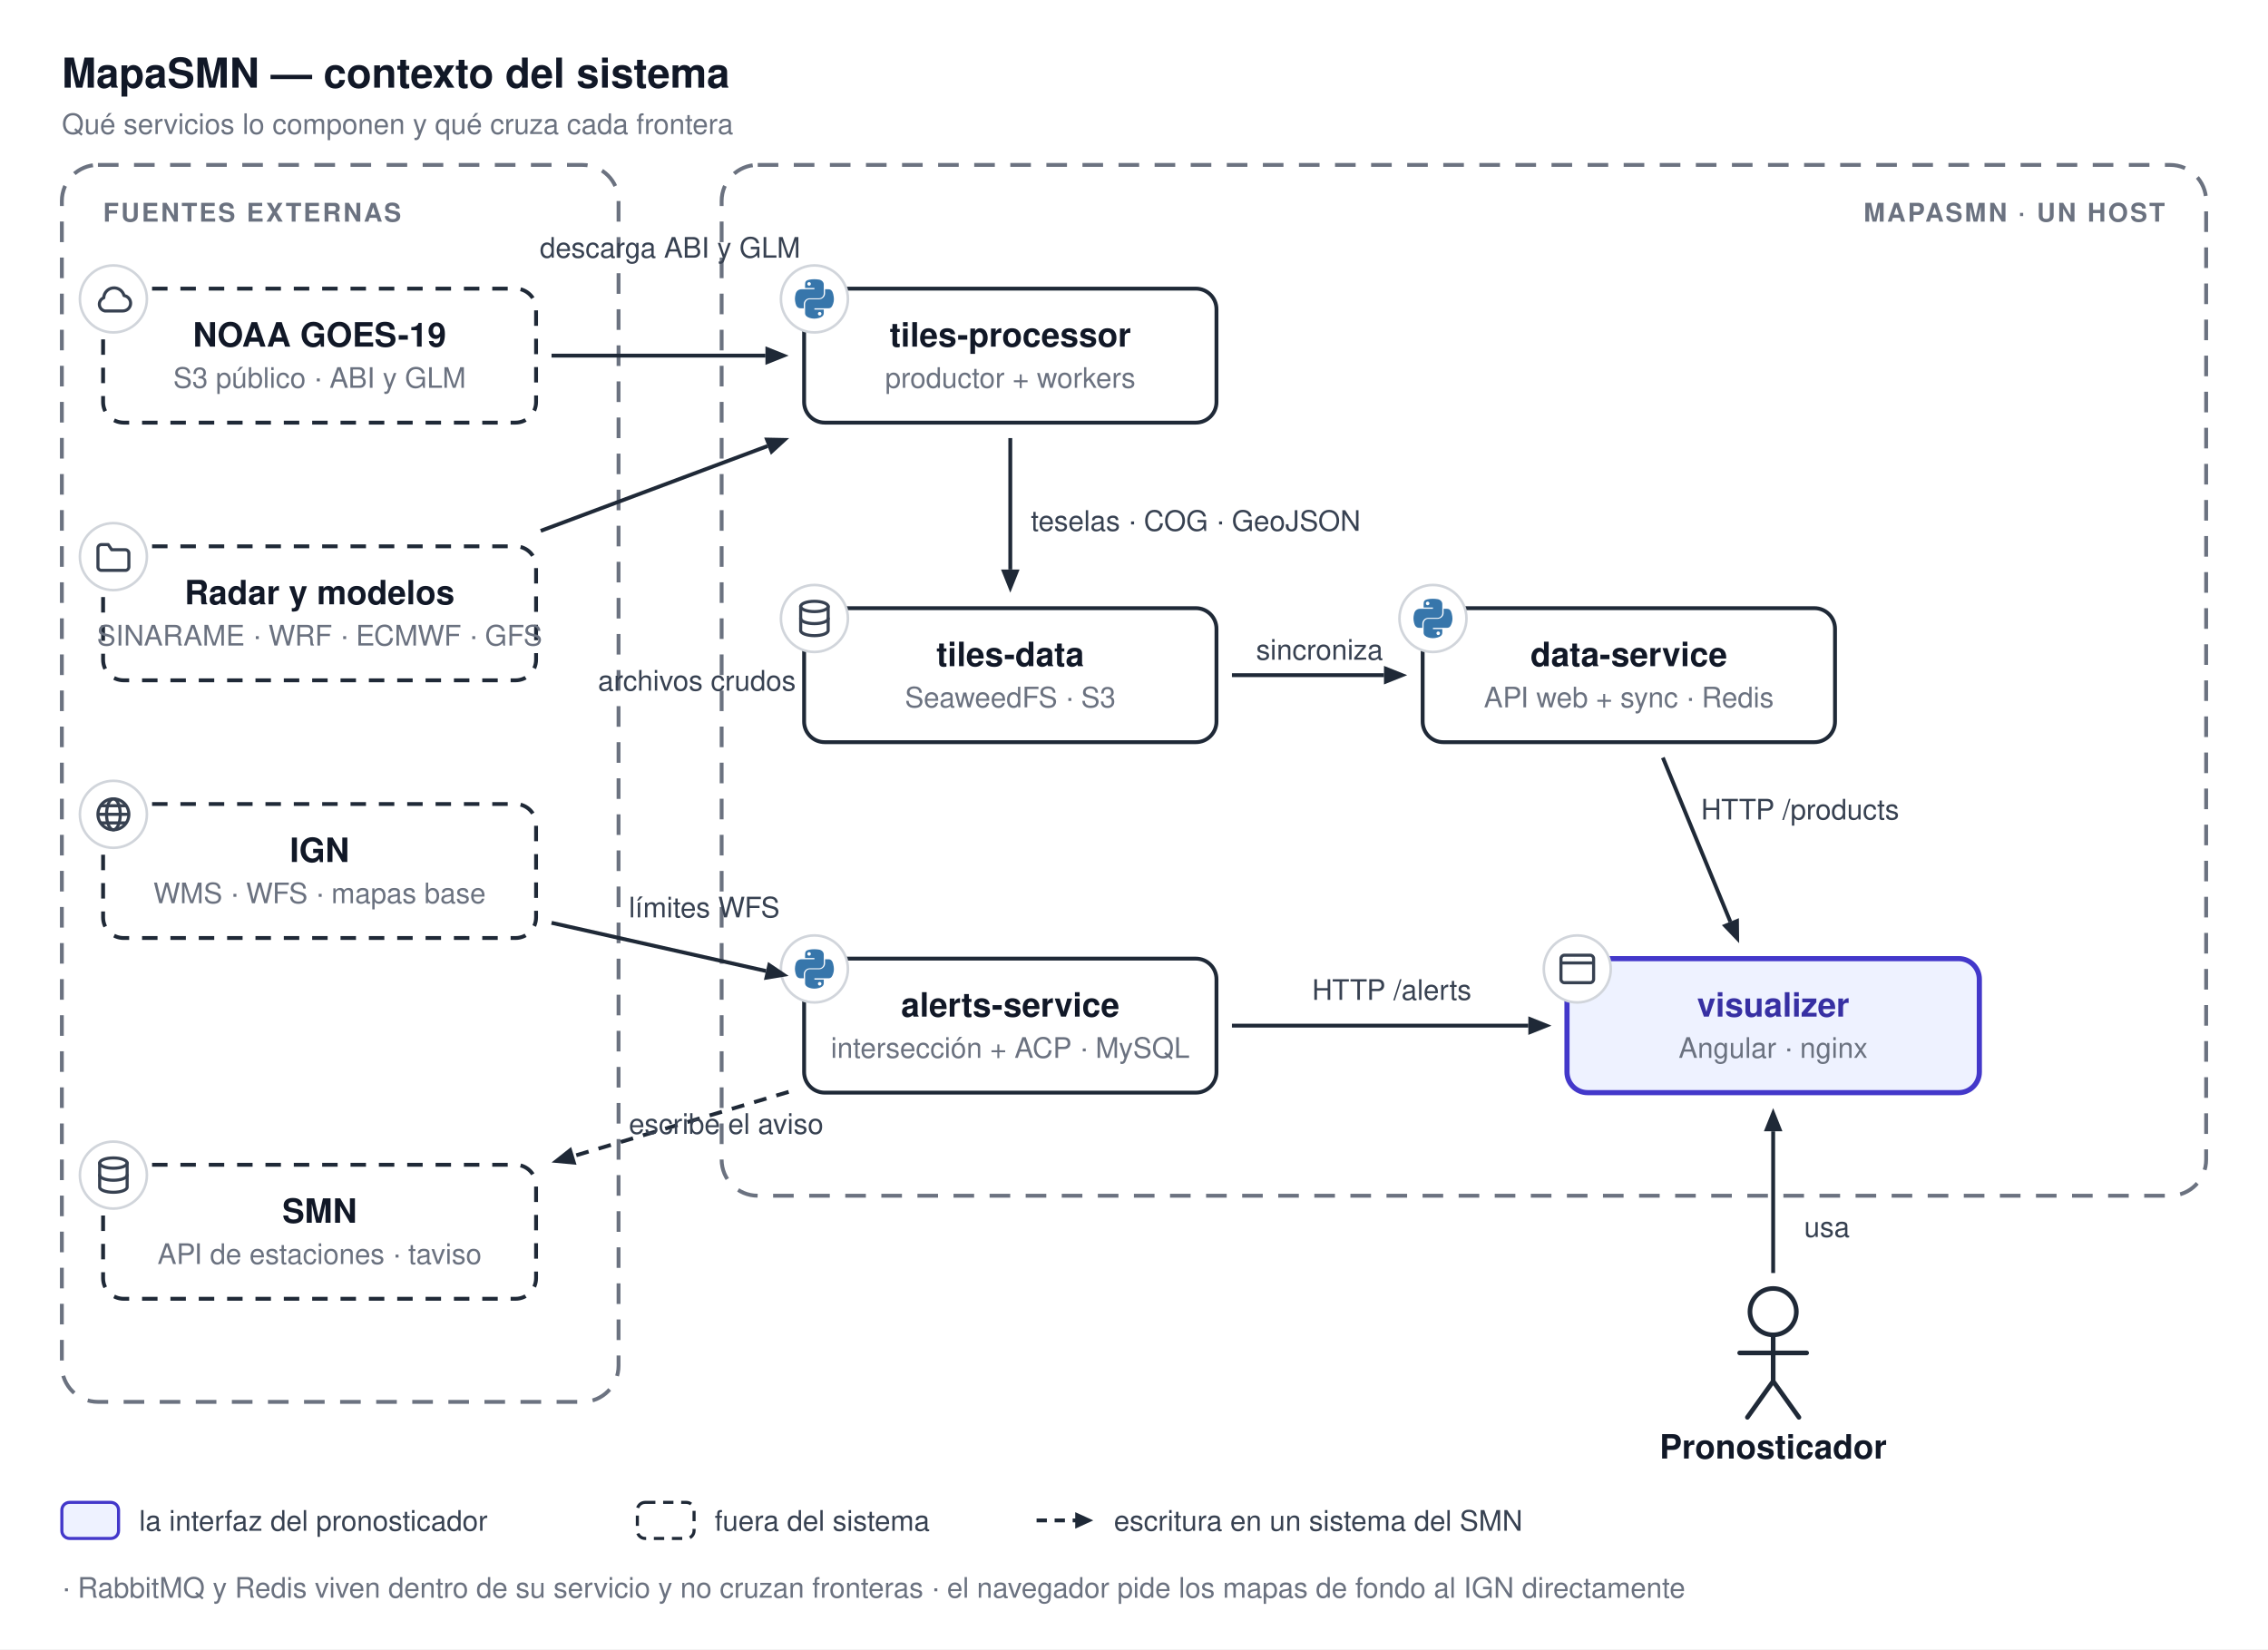
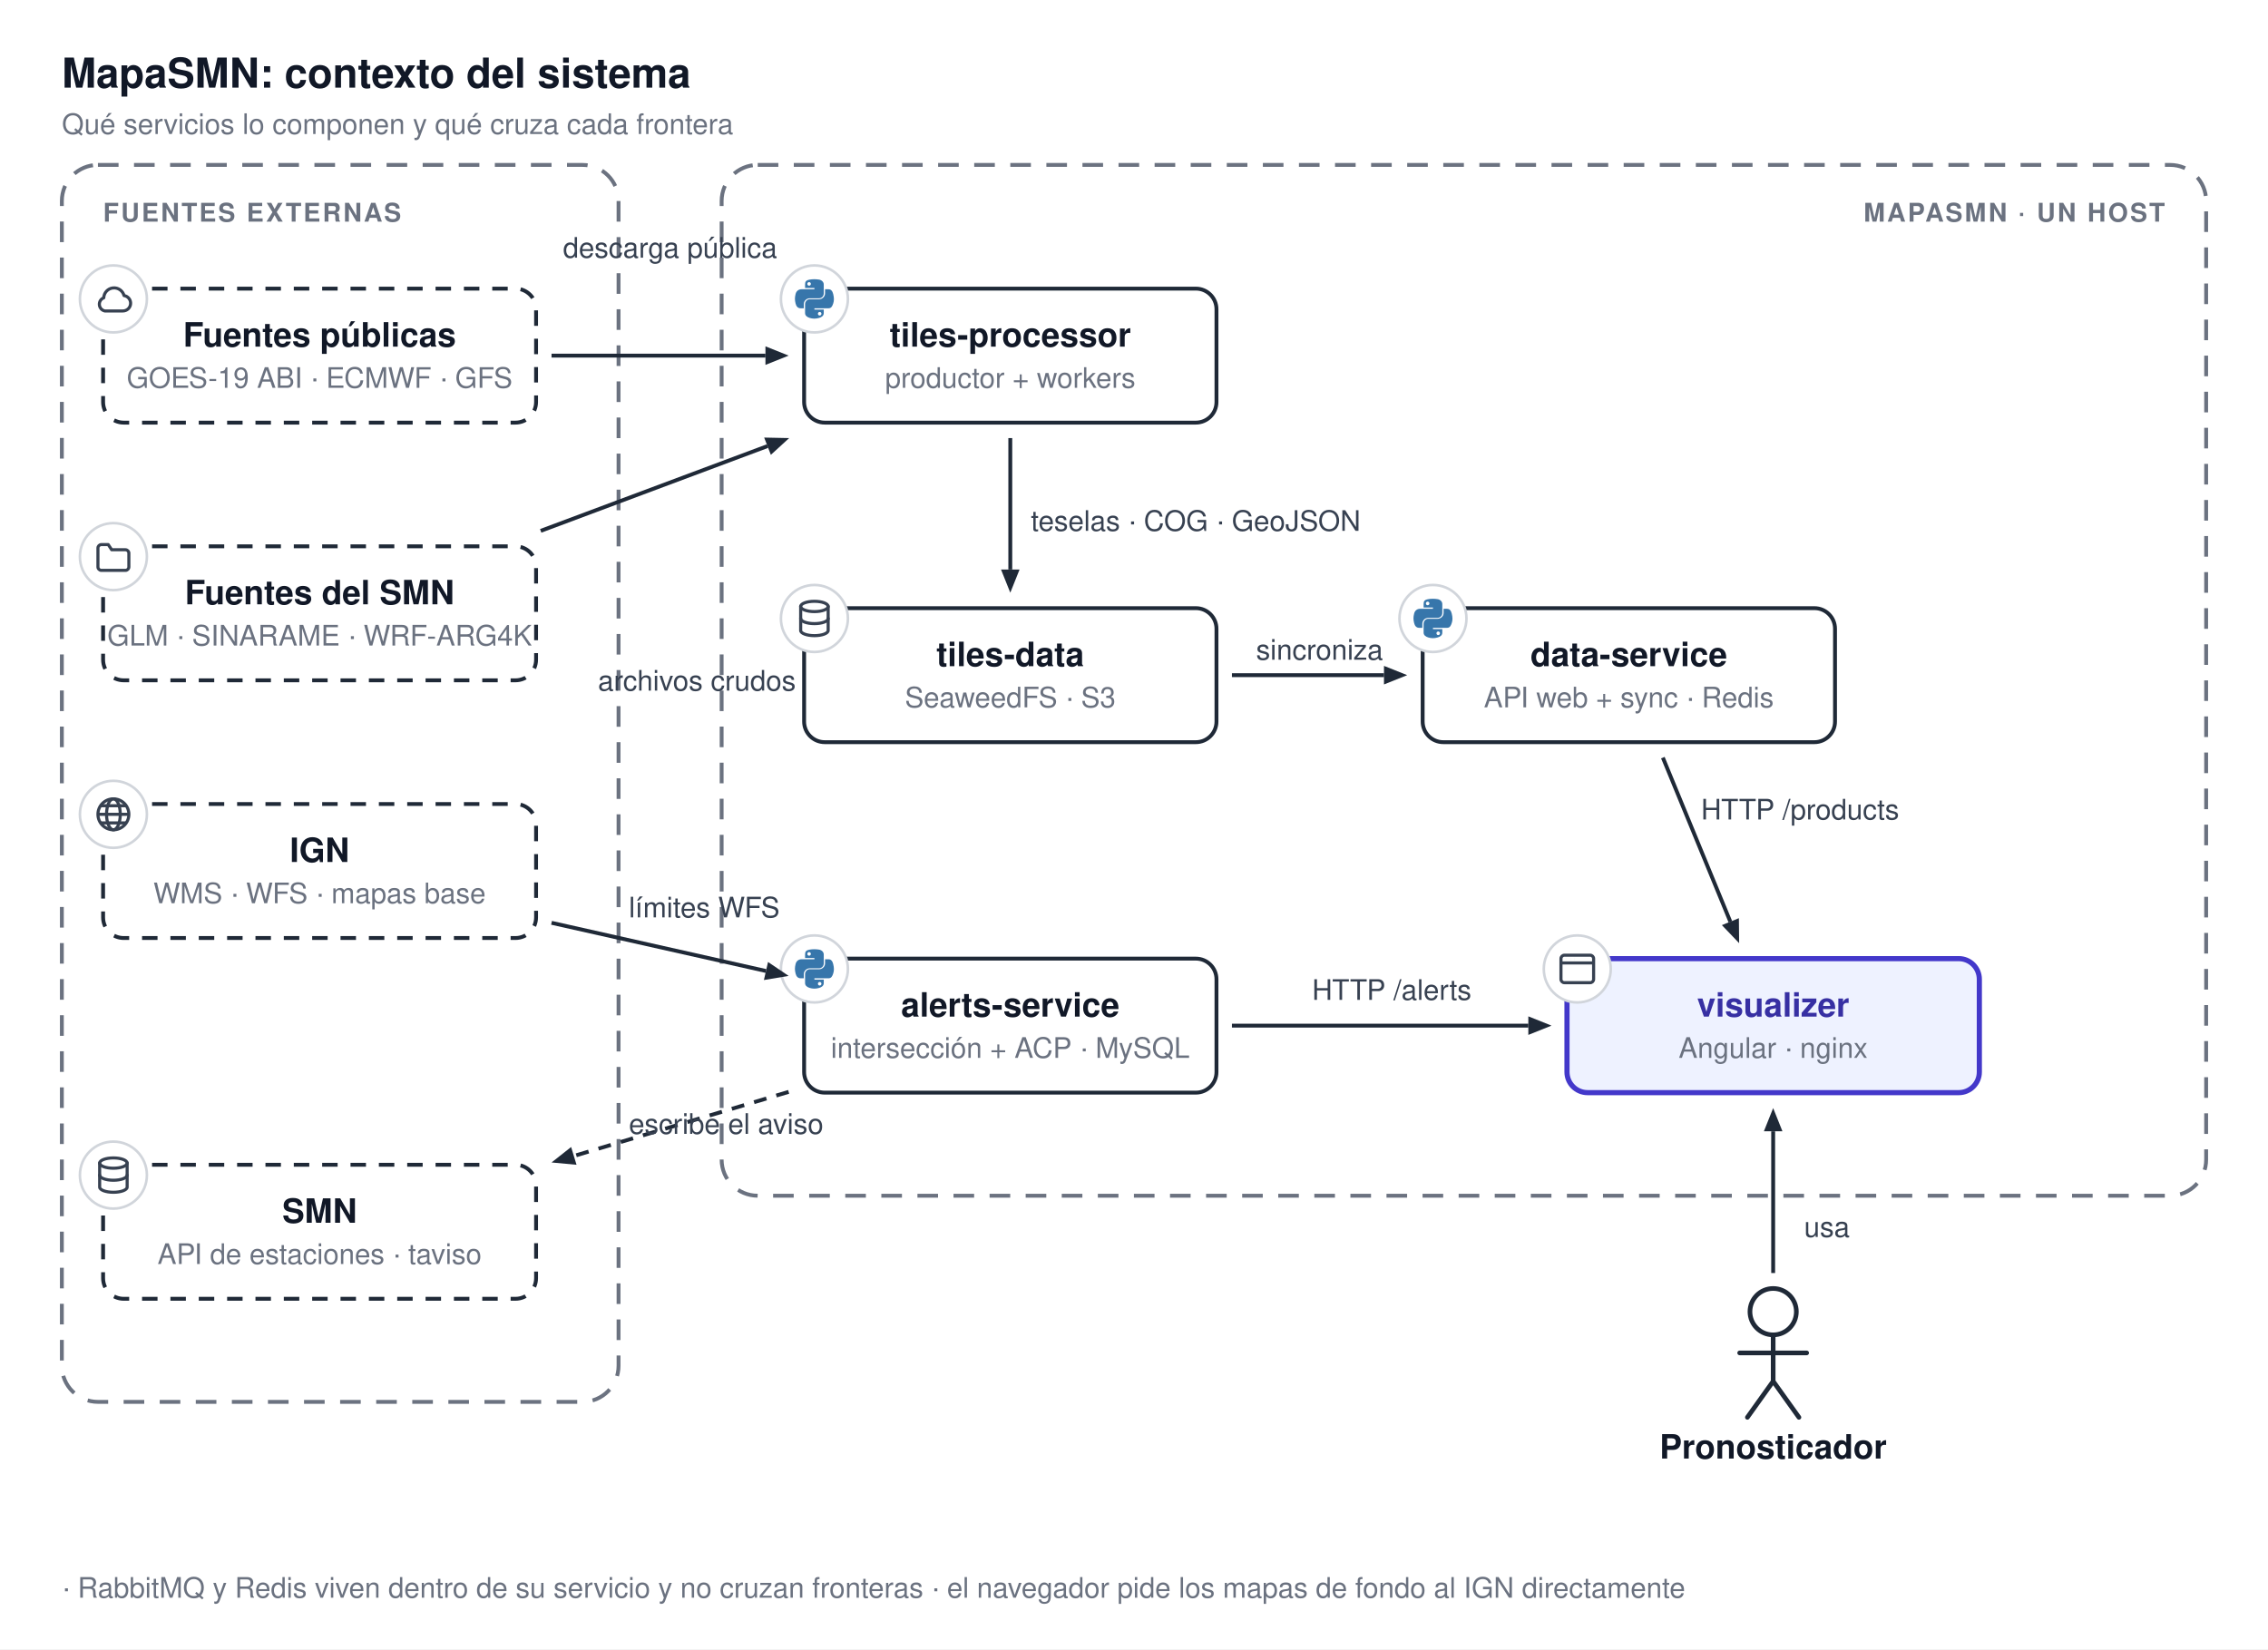
<svg xmlns="http://www.w3.org/2000/svg" viewBox="0 0 880 640" font-family="system-ui, 'Segoe UI', Helvetica, Arial, sans-serif">
  <rect width="880" height="640" fill="#ffffff" />
-   <text x="24" y="34" font-size="16" font-weight="600" fill="#111827">MapaSMN — contexto del sistema</text>
+   <text x="24" y="34" font-size="16" font-weight="600" fill="#111827">MapaSMN: contexto del sistema</text>
  <text x="24" y="52" font-size="11" fill="#6b7280">Qué servicios lo componen y qué cruza cada frontera</text>
  <rect x="24" y="64" width="216" height="480" rx="14" fill="none" stroke="#6b7280" stroke-width="1.5" stroke-dasharray="8 6" />
  <text x="40" y="86" font-size="10" font-weight="600" letter-spacing="0.08em" fill="#6b7280">FUENTES EXTERNAS</text>
  <rect x="280" y="64" width="576" height="400" rx="14" fill="none" stroke="#6b7280" stroke-width="1.5" stroke-dasharray="8 6" />
  <text x="840" y="86" font-size="10" font-weight="600" letter-spacing="0.08em" fill="#6b7280" text-anchor="end">MAPASMN · UN HOST</text>
  <rect x="40" y="112" width="168" height="52" rx="8" fill="#ffffff" stroke="#1f2937" stroke-width="1.5" stroke-dasharray="6 5" />
-   <text x="124.0" y="134.5" font-size="13" font-weight="600" fill="#111827" text-anchor="middle">NOAA GOES-19</text>
-   <text x="124.0" y="150.5" font-size="11" fill="#6b7280" text-anchor="middle">S3 público · ABI y GLM</text>
+   <text x="124.0" y="134.5" font-size="13" font-weight="600" fill="#111827" text-anchor="middle">Fuentes públicas</text>
+   <text x="124.0" y="150.5" font-size="11" fill="#6b7280" text-anchor="middle">GOES-19 ABI · ECMWF · GFS</text>
  <circle cx="44" cy="116" r="13" fill="#ffffff" stroke="#d1d5db" />
-   <g transform="translate(36.0 108.0) scale(0.6667)" fill="none" stroke="#374151" stroke-width="1.8" stroke-linecap="round" stroke-linejoin="round">
+   <g transform="translate(36 108) scale(0.6667)" fill="none" stroke="#374151" stroke-width="1.8" stroke-linecap="round" stroke-linejoin="round">
    <path d="M17.5 19a4.5 4.5 0 0 0 .69-8.95 6 6 0 0 0-11.8 1.3A4 4 0 0 0 7 19z" />
  </g>
  <rect x="40" y="212" width="168" height="52" rx="8" fill="#ffffff" stroke="#1f2937" stroke-width="1.5" stroke-dasharray="6 5" />
-   <text x="124.0" y="234.5" font-size="13" font-weight="600" fill="#111827" text-anchor="middle">Radar y modelos</text>
-   <text x="124.0" y="250.5" font-size="11" fill="#6b7280" text-anchor="middle">SINARAME · WRF · ECMWF · GFS</text>
+   <text x="124.0" y="234.5" font-size="13" font-weight="600" fill="#111827" text-anchor="middle">Fuentes del SMN</text>
+   <text x="124.0" y="250.5" font-size="11" fill="#6b7280" text-anchor="middle">GLM · SINARAME · WRF-ARG4K</text>
  <circle cx="44" cy="216" r="13" fill="#ffffff" stroke="#d1d5db" />
-   <g transform="translate(36.0 208.0) scale(0.6667)" fill="none" stroke="#374151" stroke-width="1.8" stroke-linejoin="round">
+   <g transform="translate(36 208) scale(0.6667)" fill="none" stroke="#374151" stroke-width="1.8" stroke-linejoin="round">
    <path d="M3 7a2 2 0 0 1 2-2h4l2 3h8a2 2 0 0 1 2 2v8a2 2 0 0 1-2 2H5a2 2 0 0 1-2-2z" />
  </g>
  <rect x="40" y="312" width="168" height="52" rx="8" fill="#ffffff" stroke="#1f2937" stroke-width="1.5" stroke-dasharray="6 5" />
  <text x="124.0" y="334.5" font-size="13" font-weight="600" fill="#111827" text-anchor="middle">IGN</text>
  <text x="124.0" y="350.5" font-size="11" fill="#6b7280" text-anchor="middle">WMS · WFS · mapas base</text>
  <circle cx="44" cy="316" r="13" fill="#ffffff" stroke="#d1d5db" />
-   <g transform="translate(36.0 308.0) scale(0.6667)" fill="none" stroke="#374151" stroke-width="1.8">
+   <g transform="translate(36 308) scale(0.6667)" fill="none" stroke="#374151" stroke-width="1.8">
    <circle cx="12" cy="12" r="9" />
    <ellipse cx="12" cy="12" rx="4" ry="9" />
    <path d="M3 12h18M4.5 7h15M4.5 17h15" />
  </g>
  <rect x="40" y="452" width="168" height="52" rx="8" fill="#ffffff" stroke="#1f2937" stroke-width="1.5" stroke-dasharray="6 5" />
  <text x="124.0" y="474.5" font-size="13" font-weight="600" fill="#111827" text-anchor="middle">SMN</text>
  <text x="124.0" y="490.5" font-size="11" fill="#6b7280" text-anchor="middle">API de estaciones · taviso</text>
  <circle cx="44" cy="456" r="13" fill="#ffffff" stroke="#d1d5db" />
-   <g transform="translate(36.0 448.0) scale(0.6667)" fill="none" stroke="#374151" stroke-width="1.8" stroke-linecap="round">
+   <g transform="translate(36 448) scale(0.6667)" fill="none" stroke="#374151" stroke-width="1.8" stroke-linecap="round">
    <ellipse cx="12" cy="5" rx="8" ry="3" />
    <path d="M4 5v14c0 1.66 3.58 3 8 3s8-1.34 8-3V5" />
    <path d="M4 12c0 1.66 3.58 3 8 3s8-1.34 8-3" />
  </g>
  <rect x="312" y="112" width="160" height="52" rx="8" fill="#ffffff" stroke="#1f2937" stroke-width="1.5" />
  <text x="392.0" y="134.5" font-size="13" font-weight="600" fill="#111827" text-anchor="middle">tiles-processor</text>
  <text x="392.0" y="150.5" font-size="11" fill="#6b7280" text-anchor="middle">productor + workers</text>
  <circle cx="316" cy="116" r="13" fill="#ffffff" stroke="#d1d5db" />
-   <g transform="translate(308.0 108.0) scale(0.125)">
+   <g transform="translate(308 108) scale(0.125)">
    <path fill="#3776AB" d="M49.33 62h29.159C86.606 62 93 55.132 93 46.981V19.183c0-7.912-6.632-13.856-14.555-15.176-5.014-.835-10.195-1.215-15.187-1.191-4.99.023-9.612.448-13.805 1.191C37.098 6.188 35 10.758 35 19.183V30h29v4H23.776c-8.484 0-15.914 5.108-18.237 14.811-2.681 11.12-2.8 17.919 0 29.53C7.614 86.983 12.569 93 21.054 93H31V79.952C31 70.315 39.428 62 49.33 62zm-1.838-39.11c-3.026 0-5.478-2.479-5.478-5.545 0-3.079 2.451-5.581 5.478-5.581 3.015 0 5.479 2.502 5.479 5.581-.001 3.066-2.465 5.545-5.479 5.545zm74.789 25.921C120.183 40.363 116.178 34 107.682 34H97v12.981C97 57.031 88.206 65 78.489 65H49.33C41.342 65 35 72.326 35 80.326v27.8c0 7.91 6.745 12.564 14.462 14.834 9.242 2.717 17.994 3.208 29.051 0C85.862 120.831 93 116.549 93 108.126V97H64v-4h43.682c8.484 0 11.647-5.776 14.599-14.66 3.047-9.145 2.916-17.799 0-29.529zm-41.955 55.606c3.027 0 5.479 2.479 5.479 5.547 0 3.076-2.451 5.579-5.479 5.579-3.015 0-5.478-2.502-5.478-5.579 0-3.068 2.463-5.547 5.478-5.547z" />
  </g>
  <rect x="312" y="236" width="160" height="52" rx="8" fill="#ffffff" stroke="#1f2937" stroke-width="1.5" />
  <text x="392.0" y="258.5" font-size="13" font-weight="600" fill="#111827" text-anchor="middle">tiles-data</text>
  <text x="392.0" y="274.5" font-size="11" fill="#6b7280" text-anchor="middle">SeaweedFS · S3</text>
  <circle cx="316" cy="240" r="13" fill="#ffffff" stroke="#d1d5db" />
-   <g transform="translate(308.0 232.0) scale(0.6667)" fill="none" stroke="#374151" stroke-width="1.8" stroke-linecap="round">
+   <g transform="translate(308 232) scale(0.6667)" fill="none" stroke="#374151" stroke-width="1.8" stroke-linecap="round">
    <ellipse cx="12" cy="5" rx="8" ry="3" />
    <path d="M4 5v14c0 1.66 3.58 3 8 3s8-1.34 8-3V5" />
    <path d="M4 12c0 1.66 3.58 3 8 3s8-1.34 8-3" />
  </g>
  <rect x="552" y="236" width="160" height="52" rx="8" fill="#ffffff" stroke="#1f2937" stroke-width="1.5" />
  <text x="632.0" y="258.5" font-size="13" font-weight="600" fill="#111827" text-anchor="middle">data-service</text>
  <text x="632.0" y="274.5" font-size="11" fill="#6b7280" text-anchor="middle">API web + sync · Redis</text>
  <circle cx="556" cy="240" r="13" fill="#ffffff" stroke="#d1d5db" />
-   <g transform="translate(548.0 232.0) scale(0.125)">
+   <g transform="translate(548 232) scale(0.125)">
    <path fill="#3776AB" d="M49.33 62h29.159C86.606 62 93 55.132 93 46.981V19.183c0-7.912-6.632-13.856-14.555-15.176-5.014-.835-10.195-1.215-15.187-1.191-4.99.023-9.612.448-13.805 1.191C37.098 6.188 35 10.758 35 19.183V30h29v4H23.776c-8.484 0-15.914 5.108-18.237 14.811-2.681 11.12-2.8 17.919 0 29.53C7.614 86.983 12.569 93 21.054 93H31V79.952C31 70.315 39.428 62 49.33 62zm-1.838-39.11c-3.026 0-5.478-2.479-5.478-5.545 0-3.079 2.451-5.581 5.478-5.581 3.015 0 5.479 2.502 5.479 5.581-.001 3.066-2.465 5.545-5.479 5.545zm74.789 25.921C120.183 40.363 116.178 34 107.682 34H97v12.981C97 57.031 88.206 65 78.489 65H49.33C41.342 65 35 72.326 35 80.326v27.8c0 7.91 6.745 12.564 14.462 14.834 9.242 2.717 17.994 3.208 29.051 0C85.862 120.831 93 116.549 93 108.126V97H64v-4h43.682c8.484 0 11.647-5.776 14.599-14.66 3.047-9.145 2.916-17.799 0-29.529zm-41.955 55.606c3.027 0 5.479 2.479 5.479 5.547 0 3.076-2.451 5.579-5.479 5.579-3.015 0-5.478-2.502-5.478-5.579 0-3.068 2.463-5.547 5.478-5.547z" />
  </g>
  <rect x="312" y="372" width="160" height="52" rx="8" fill="#ffffff" stroke="#1f2937" stroke-width="1.5" />
  <text x="392.0" y="394.5" font-size="13" font-weight="600" fill="#111827" text-anchor="middle">alerts-service</text>
  <text x="392.0" y="410.5" font-size="11" fill="#6b7280" text-anchor="middle">intersección + ACP · MySQL</text>
  <circle cx="316" cy="376" r="13" fill="#ffffff" stroke="#d1d5db" />
-   <g transform="translate(308.0 368.0) scale(0.125)">
+   <g transform="translate(308 368) scale(0.125)">
    <path fill="#3776AB" d="M49.33 62h29.159C86.606 62 93 55.132 93 46.981V19.183c0-7.912-6.632-13.856-14.555-15.176-5.014-.835-10.195-1.215-15.187-1.191-4.99.023-9.612.448-13.805 1.191C37.098 6.188 35 10.758 35 19.183V30h29v4H23.776c-8.484 0-15.914 5.108-18.237 14.811-2.681 11.12-2.8 17.919 0 29.53C7.614 86.983 12.569 93 21.054 93H31V79.952C31 70.315 39.428 62 49.33 62zm-1.838-39.11c-3.026 0-5.478-2.479-5.478-5.545 0-3.079 2.451-5.581 5.478-5.581 3.015 0 5.479 2.502 5.479 5.581-.001 3.066-2.465 5.545-5.479 5.545zm74.789 25.921C120.183 40.363 116.178 34 107.682 34H97v12.981C97 57.031 88.206 65 78.489 65H49.33C41.342 65 35 72.326 35 80.326v27.8c0 7.91 6.745 12.564 14.462 14.834 9.242 2.717 17.994 3.208 29.051 0C85.862 120.831 93 116.549 93 108.126V97H64v-4h43.682c8.484 0 11.647-5.776 14.599-14.66 3.047-9.145 2.916-17.799 0-29.529zm-41.955 55.606c3.027 0 5.479 2.479 5.479 5.547 0 3.076-2.451 5.579-5.479 5.579-3.015 0-5.478-2.502-5.478-5.579 0-3.068 2.463-5.547 5.478-5.547z" />
  </g>
  <rect x="608" y="372" width="160" height="52" rx="8" fill="#eef2ff" stroke="#4338ca" stroke-width="2" />
  <text x="688.0" y="394.5" font-size="13" font-weight="600" fill="#3730a3" text-anchor="middle">visualizer</text>
  <text x="688.0" y="410.5" font-size="11" fill="#6b7280" text-anchor="middle">Angular · nginx</text>
  <circle cx="612" cy="376" r="13" fill="#ffffff" stroke="#d1d5db" />
-   <g transform="translate(604.0 368.0) scale(0.6667)" fill="none" stroke="#374151" stroke-width="1.8" stroke-linejoin="round">
+   <g transform="translate(604 368) scale(0.6667)" fill="none" stroke="#374151" stroke-width="1.8" stroke-linejoin="round">
    <rect x="2.5" y="4" width="19" height="16" rx="2" />
    <path d="M2.5 8.5h19M5.5 6.3h.01M8 6.3h.01M10.5 6.3h.01" />
  </g>
  <circle cx="688" cy="509" r="9" fill="none" stroke="#1f2937" stroke-width="1.8" />
  <path d="M688 518V536M675 525H701M688 536L678 550M688 536L698 550" stroke="#1f2937" stroke-width="1.8" fill="none" stroke-linecap="round" />
  <text x="688" y="566" font-size="13" font-weight="600" fill="#111827" text-anchor="middle">Pronosticador</text>
  <line x1="214.0" y1="138.0" x2="297.0" y2="138.0" stroke="#1f2937" stroke-width="1.5" />
  <polygon points="306.0,138.0 297.0,141.6 297.0,134.4" fill="#1f2937" />
-   <text x="260.0" y="100.0" font-size="11" fill="#374151" text-anchor="middle">descarga ABI y GLM</text>
+   <text x="260.0" y="100.0" font-size="11" fill="#374151" text-anchor="middle">descarga pública</text>
  <line x1="209.8" y1="206.0" x2="297.8" y2="173.1" stroke="#1f2937" stroke-width="1.5" />
  <polygon points="306.2,170.0 299.1,176.5 296.5,169.8" fill="#1f2937" />
  <text x="232.0" y="268.0" font-size="11" fill="#374151" text-anchor="start">archivos crudos</text>
  <line x1="392.0" y1="170.0" x2="392.0" y2="221.0" stroke="#1f2937" stroke-width="1.5" />
  <polygon points="392.0,230.0 388.4,221.0 395.6,221.0" fill="#1f2937" />
  <text x="400.0" y="206.0" font-size="11" fill="#374151" text-anchor="start">teselas · COG · GeoJSON</text>
  <line x1="478.0" y1="262.0" x2="537.0" y2="262.0" stroke="#1f2937" stroke-width="1.5" />
  <polygon points="546.0,262.0 537.0,265.6 537.0,258.4" fill="#1f2937" />
  <text x="512.0" y="256.0" font-size="11" fill="#374151" text-anchor="middle">sincroniza</text>
  <line x1="214.0" y1="358.1" x2="297.2" y2="376.8" stroke="#1f2937" stroke-width="1.5" />
  <polygon points="306.0,378.7 296.4,380.3 298.0,373.3" fill="#1f2937" />
  <text x="244.0" y="356.0" font-size="11" fill="#374151" text-anchor="start">límites WFS</text>
  <line x1="306.0" y1="423.7" x2="222.6" y2="448.6" stroke="#1f2937" stroke-width="1.5" stroke-dasharray="5 4" />
  <polygon points="214.0,451.1 221.6,445.1 223.7,452.0" fill="#1f2937" />
  <text x="244.0" y="440.0" font-size="11" fill="#374151" text-anchor="start">escribe el aviso</text>
  <line x1="645.2" y1="294.0" x2="671.4" y2="357.7" stroke="#1f2937" stroke-width="1.5" />
  <polygon points="674.8,366.0 668.1,359.0 674.7,356.3" fill="#1f2937" />
  <text x="660.0" y="318.0" font-size="11" fill="#374151" text-anchor="start">HTTP /products</text>
  <line x1="478.0" y1="398.0" x2="593.0" y2="398.0" stroke="#1f2937" stroke-width="1.5" />
  <polygon points="602.0,398.0 593.0,401.6 593.0,394.4" fill="#1f2937" />
  <text x="540.0" y="388.0" font-size="11" fill="#374151" text-anchor="middle">HTTP /alerts</text>
  <line x1="688.0" y1="494.0" x2="688.0" y2="439.0" stroke="#1f2937" stroke-width="1.5" />
  <polygon points="688.0,430.0 691.6,439.0 684.4,439.0" fill="#1f2937" />
  <text x="700.0" y="480.0" font-size="11" fill="#374151" text-anchor="start">usa</text>
-   <rect x="24.0" y="583" width="22" height="14" rx="3" fill="#eef2ff" stroke="#4338ca" stroke-width="1.2" />
-   <text x="54.0" y="594" font-size="11" fill="#374151">la interfaz del pronosticador</text>
-   <rect x="247.3" y="583" width="22" height="14" rx="3" fill="#ffffff" stroke="#1f2937" stroke-width="1.2" stroke-dasharray="4 3" />
-   <text x="277.3" y="594" font-size="11" fill="#374151">fuera del sistema</text>
-   <line x1="402.2" y1="590" x2="418.2" y2="590" stroke="#1f2937" stroke-width="1.5" stroke-dasharray="4 3" />
-   <polygon points="424.2,590 417.2,586.8 417.2,593.2" fill="#1f2937" />
-   <text x="432.2" y="594" font-size="11" fill="#374151">escritura en un sistema del SMN</text>
  <text x="24" y="620" font-size="11" fill="#6b7280">· RabbitMQ y Redis viven dentro de su servicio y no cruzan fronteras · el navegador pide los mapas de fondo al IGN directamente</text>
</svg>
